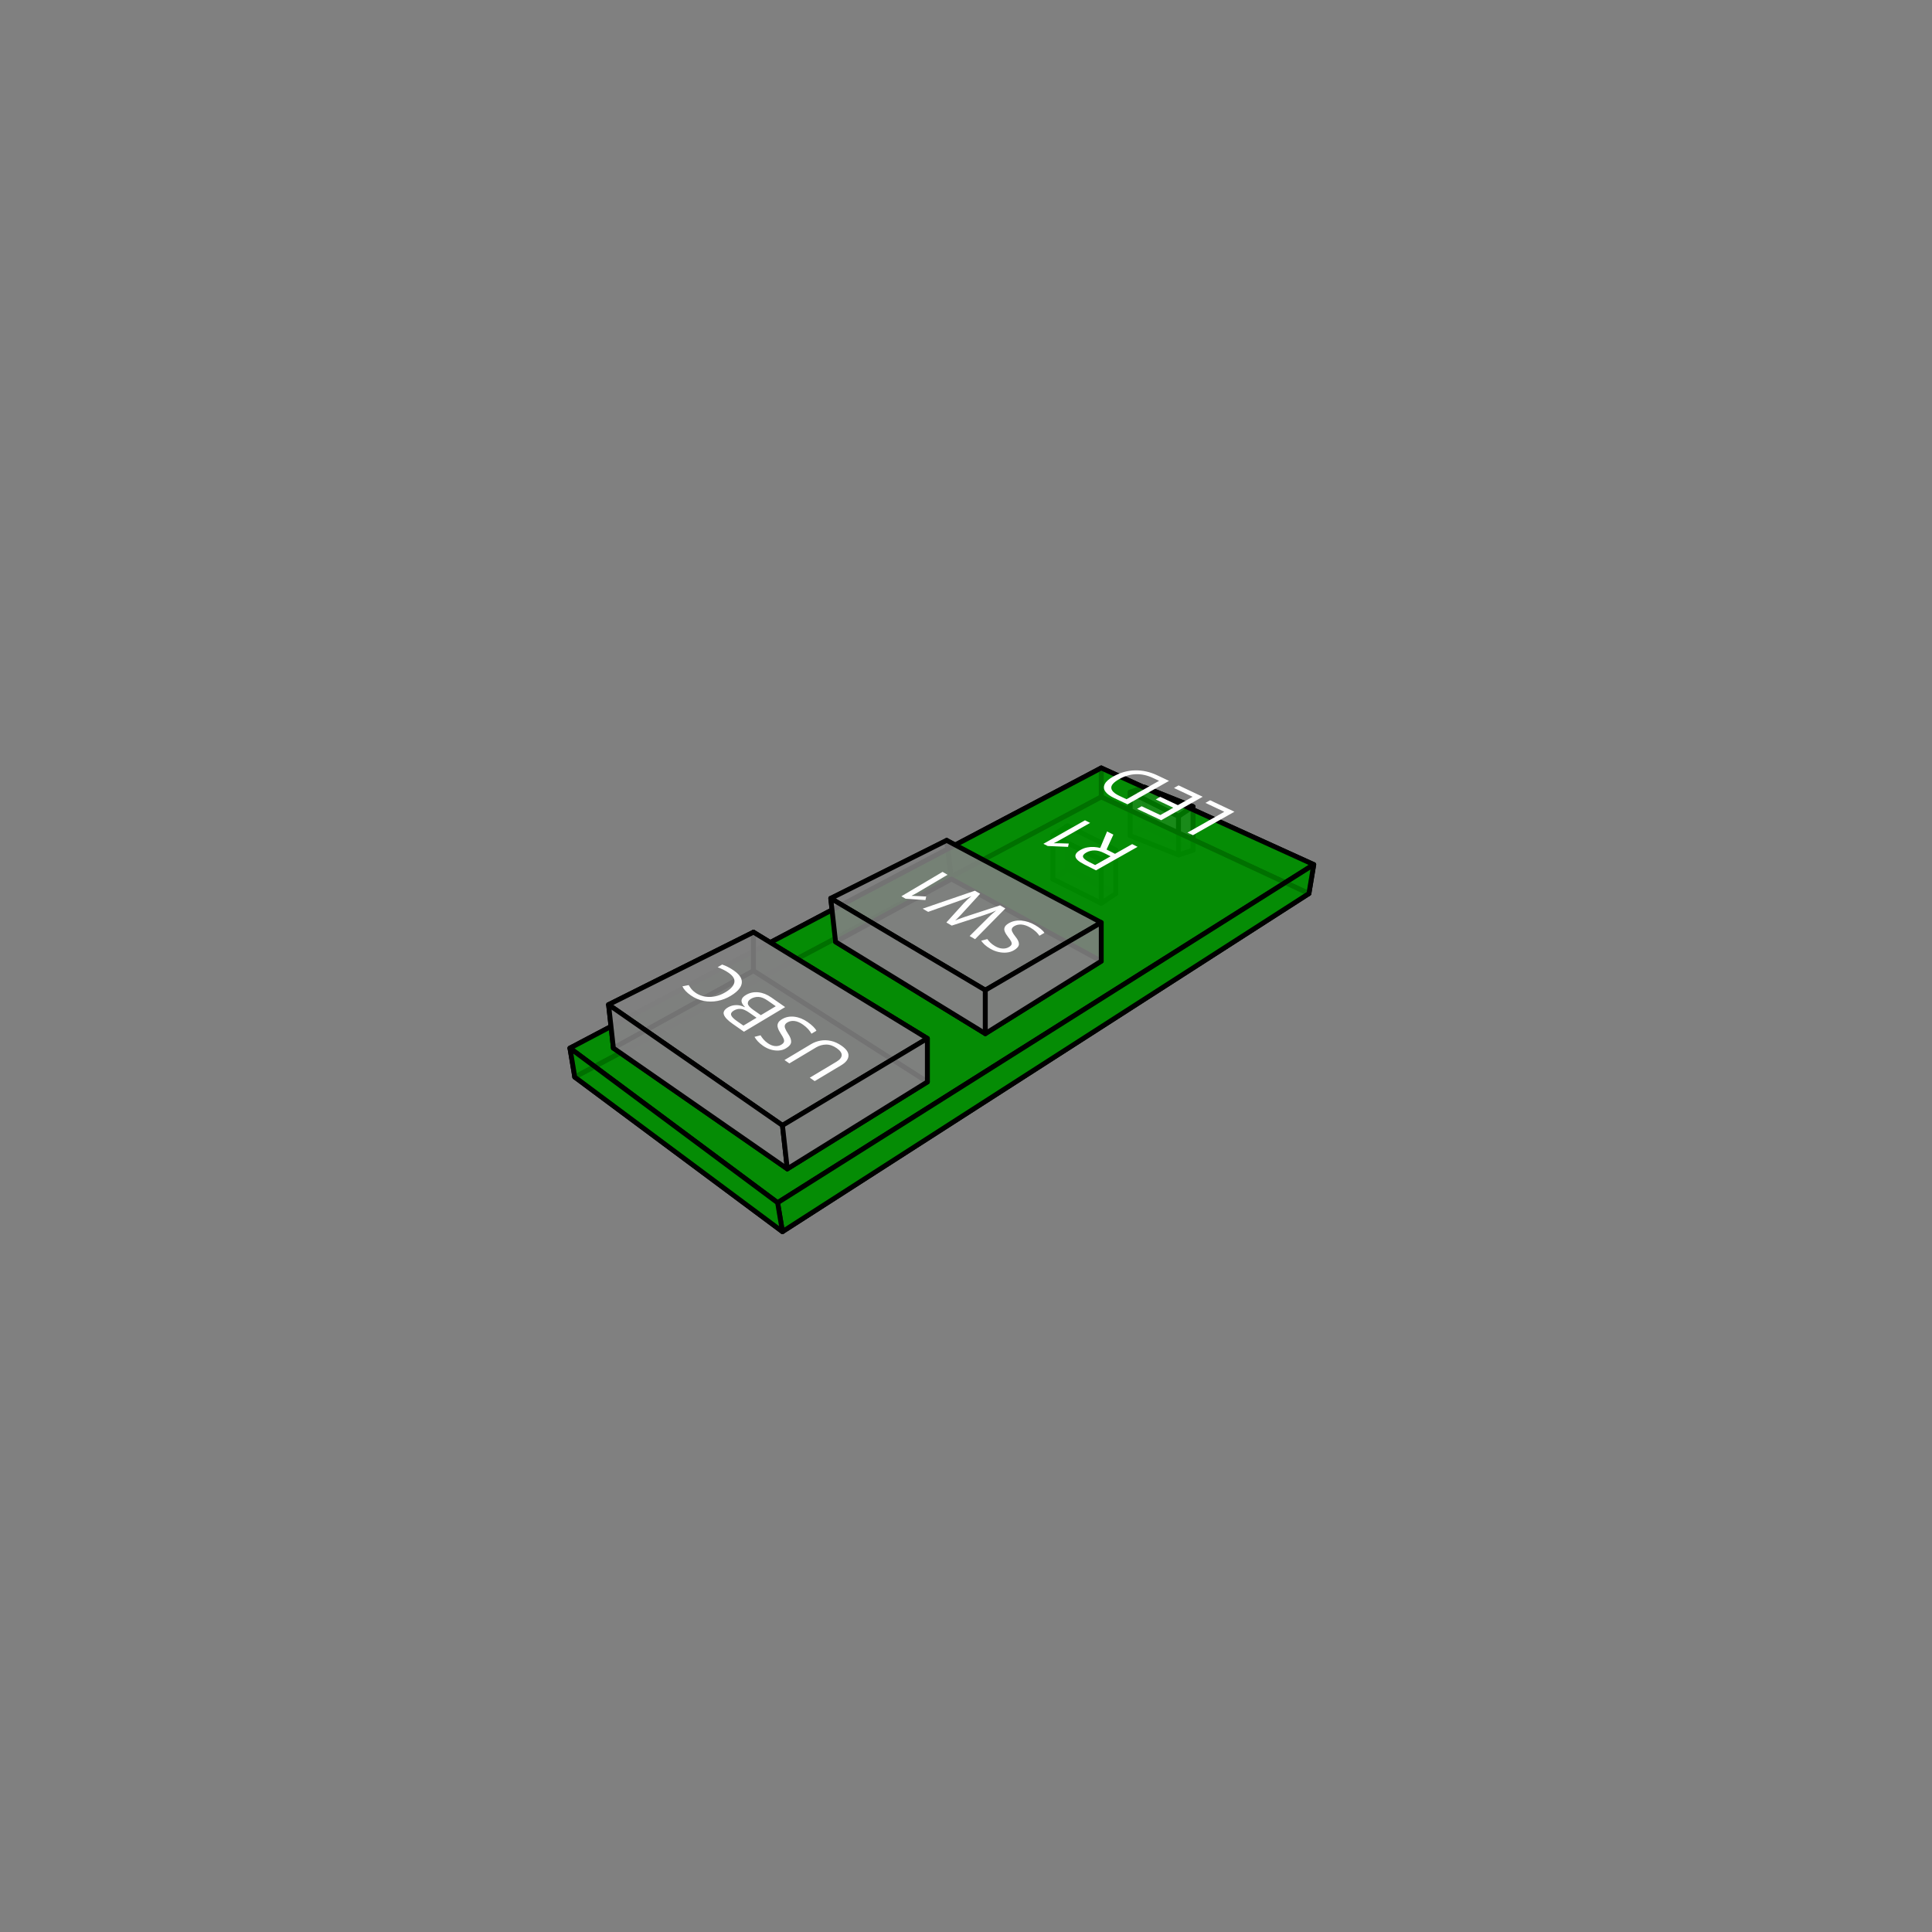
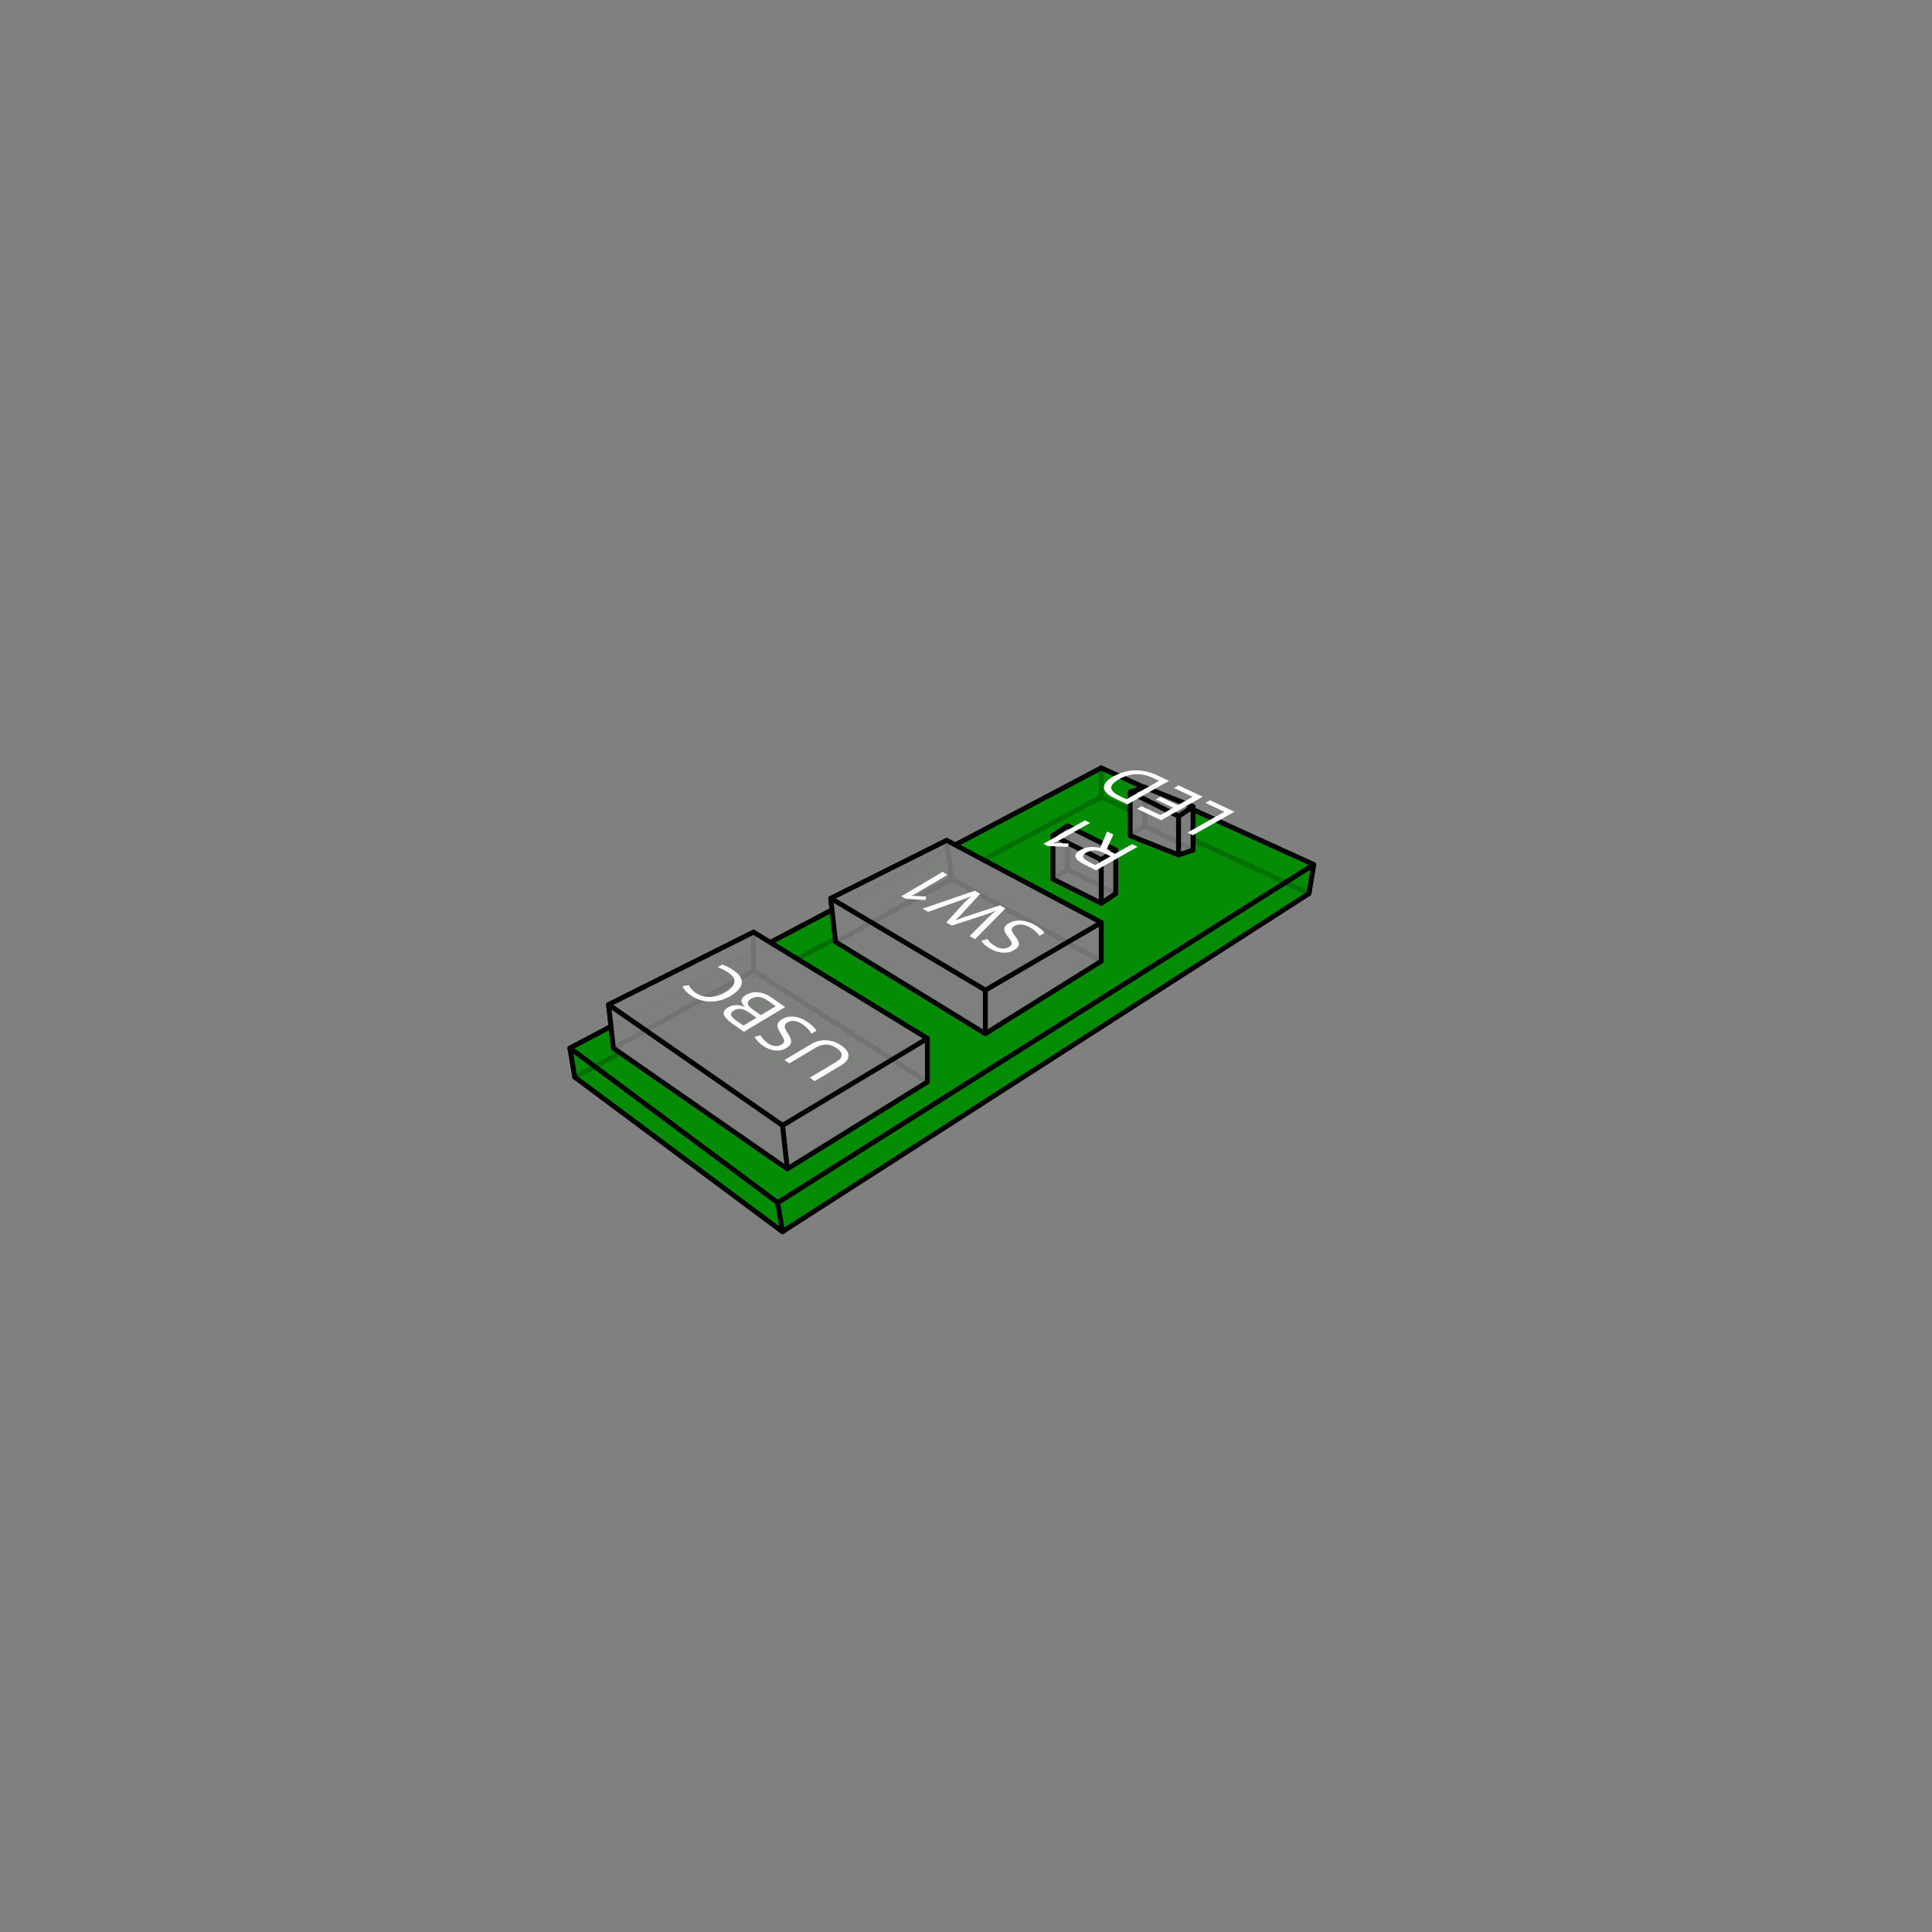
<svg xmlns="http://www.w3.org/2000/svg" width="400" height="400" viewBox="-200 -200 400 400">
  <rect x="-200" y="-200" width="400" height="400" fill="gray" />
  <g stroke="#000" stroke-width="1" stroke-linecap="round" stroke-linejoin="round">
    <polygon fill="rgba(0,140,0,0.8)" points="71,-15 72,-21 28,-41 28,-35" />
+     <polygon fill="rgba(0,140,0,0.8)" points="-38,55 -81,23 28,-35 71,-15" />
+     <polygon fill="rgba(0,140,0,0.8)" points="-81,23 -82,17 28,-41 28,-35" />
+     <polygon fill="rgba(0,140,0,0.8)" points="-38,55 -39,49 72,-21 71,-15" />
+     <polygon fill="rgba(0,140,0,0.8)" points="-39,49 -82,17 28,-41 72,-21" />
+     <polygon fill="rgba(128,128,128,0.9)" points="47,-24 47,-33 37,-37 37,-29" />
+     <polygon fill="rgba(128,128,128,0.9)" points="44,-23 34,-27 37,-29 47,-24" />
    <polygon fill="rgba(128,128,128,0.9)" points="34,-27 34,-36 37,-37 37,-29" />
-     <polygon fill="rgba(128,128,128,0.9)" points="44,-23 34,-27 37,-29 47,-24" />
-     <polygon fill="rgba(128,128,128,0.9)" points="47,-24 47,-33 37,-37 37,-29" />
+     <polygon fill="rgba(128,128,128,0.9)" points="44,-23 44,-31 47,-33 47,-24" />
+     <polygon fill="rgba(128,128,128,0.9)" points="44,-31 34,-36 37,-37 47,-33" />
    <polygon fill="rgba(128,128,128,0.9)" points="44,-23 34,-27 34,-36 44,-31" />
-     <polygon fill="rgba(128,128,128,0.9)" points="44,-31 34,-36 37,-37 47,-33" />
-     <polygon fill="rgba(128,128,128,0.9)" points="44,-23 44,-31 47,-33 47,-24" />
+     <polygon fill="rgba(128,128,128,0.9)" points="31,-15 31,-24 21,-29 21,-20" />
+     <polygon fill="rgba(128,128,128,0.9)" points="28,-13 18,-18 21,-20 31,-15" />
    <polygon fill="rgba(128,128,128,0.9)" points="18,-18 18,-27 21,-29 21,-20" />
-     <polygon fill="rgba(128,128,128,0.9)" points="28,-13 18,-18 21,-20 31,-15" />
-     <polygon fill="rgba(0,140,0,0.8)" points="-81,23 -82,17 28,-41 28,-35" />
-     <polygon fill="rgba(128,128,128,0.9)" points="31,-15 31,-24 21,-29 21,-20" />
+     <polygon fill="rgba(128,128,128,0.9)" points="28,-13 28,-22 31,-24 31,-15" />
+     <polygon fill="rgba(128,128,128,0.9)" points="28,-22 18,-27 21,-29 31,-24" />
    <polygon fill="rgba(128,128,128,0.9)" points="28,-13 18,-18 18,-27 28,-22" />
-     <polygon fill="rgba(128,128,128,0.9)" points="28,-22 18,-27 21,-29 31,-24" />
-     <polygon fill="rgba(128,128,128,0.9)" points="28,-13 28,-22 31,-24 31,-15" />
+     <polygon fill="rgba(128,128,128,0.9)" points="28,-1 28,-9 -4,-26 -3,-18" />
+     <polygon fill="rgba(128,128,128,0.9)" points="4,14 -27,-5 -3,-18 28,-1" />
    <polygon fill="rgba(128,128,128,0.9)" points="-27,-5 -28,-14 -4,-26 -3,-18" />
-     <polygon fill="rgba(128,128,128,0.9)" points="28,-1 28,-9 -4,-26 -3,-18" />
-     <polygon fill="rgba(0,140,0,0.8)" points="-38,55 -81,23 28,-35 71,-15" />
-     <polygon fill="rgba(0,140,0,0.8)" points="-39,49 -82,17 28,-41 72,-21" />
-     <polygon fill="rgba(128,128,128,0.9)" points="4,14 -27,-5 -3,-18 28,-1" />
+     <polygon fill="rgba(128,128,128,0.9)" points="4,14 4,5 28,-9 28,-1" />
    <polygon fill="rgba(128,128,128,0.9)" points="4,5 -28,-14 -4,-26 28,-9" />
    <polygon fill="rgba(128,128,128,0.9)" points="4,14 -27,-5 -28,-14 4,5" />
-     <polygon fill="rgba(128,128,128,0.9)" points="4,14 4,5 28,-9 28,-1" />
-     <polygon fill="rgba(0,140,0,0.8)" points="-38,55 -39,49 72,-21 71,-15" />
-     <polygon fill="rgba(128,128,128,0.9)" points="-73,17 -74,8 -44,-7 -44,1" />
    <polygon fill="rgba(128,128,128,0.9)" points="-8,24 -8,15 -44,-7 -44,1" />
    <polygon fill="rgba(128,128,128,0.9)" points="-37,42 -73,17 -44,1 -8,24" />
+     <polygon fill="rgba(128,128,128,0.9)" points="-73,17 -74,8 -44,-7 -44,1" />
+     <polygon fill="rgba(128,128,128,0.9)" points="-37,42 -38,33 -8,15 -8,24" />
    <polygon fill="rgba(128,128,128,0.9)" points="-38,33 -74,8 -44,-7 -8,15" />
+     <polygon fill="rgba(128,128,128,0.9)" points="-37,42 -73,17 -74,8 -38,33" />
    <polygon fill="rgba(0,140,0,0.8)" points="-38,55 -81,23 -82,17 -39,49" />
-     <polygon fill="rgba(128,128,128,0.9)" points="-37,42 -73,17 -74,8 -38,33" />
-     <polygon fill="rgba(128,128,128,0.9)" points="-37,42 -38,33 -8,15 -8,24" />
  </g>
  <g font-family="sans-serif" font-size="14" text-anchor="middle" dominant-baseline="central" transform="matrix(-0.8131931 -0.5676814 0.8526841 -0.5101891 -40.98355 12.03907)">
    <text x="0" y="0" fill="white">USBC</text>
  </g>
  <g font-family="sans-serif" font-size="14" text-anchor="middle" dominant-baseline="central" transform="matrix(-0.8954357 -0.4224389 0.8593533 -0.4858114 40.78101 -34.08101)">
    <text x="0" y="0" fill="white">LED</text>
  </g>
  <g font-family="sans-serif" font-size="14" text-anchor="middle" dominant-baseline="central" transform="matrix(-0.8563993 -0.4987652 0.852937 -0.5047738 0.2102568 -11.09953)">
    <text x="0" y="0" fill="white">SW1</text>
  </g>
  <g font-family="sans-serif" font-size="14" text-anchor="middle" dominant-baseline="central" transform="matrix(-0.8843437 -0.4459195 0.8608113 -0.4866357 24.66032 -25.15015)">
    <text x="0" y="0" fill="white">R1</text>
  </g>
</svg>
